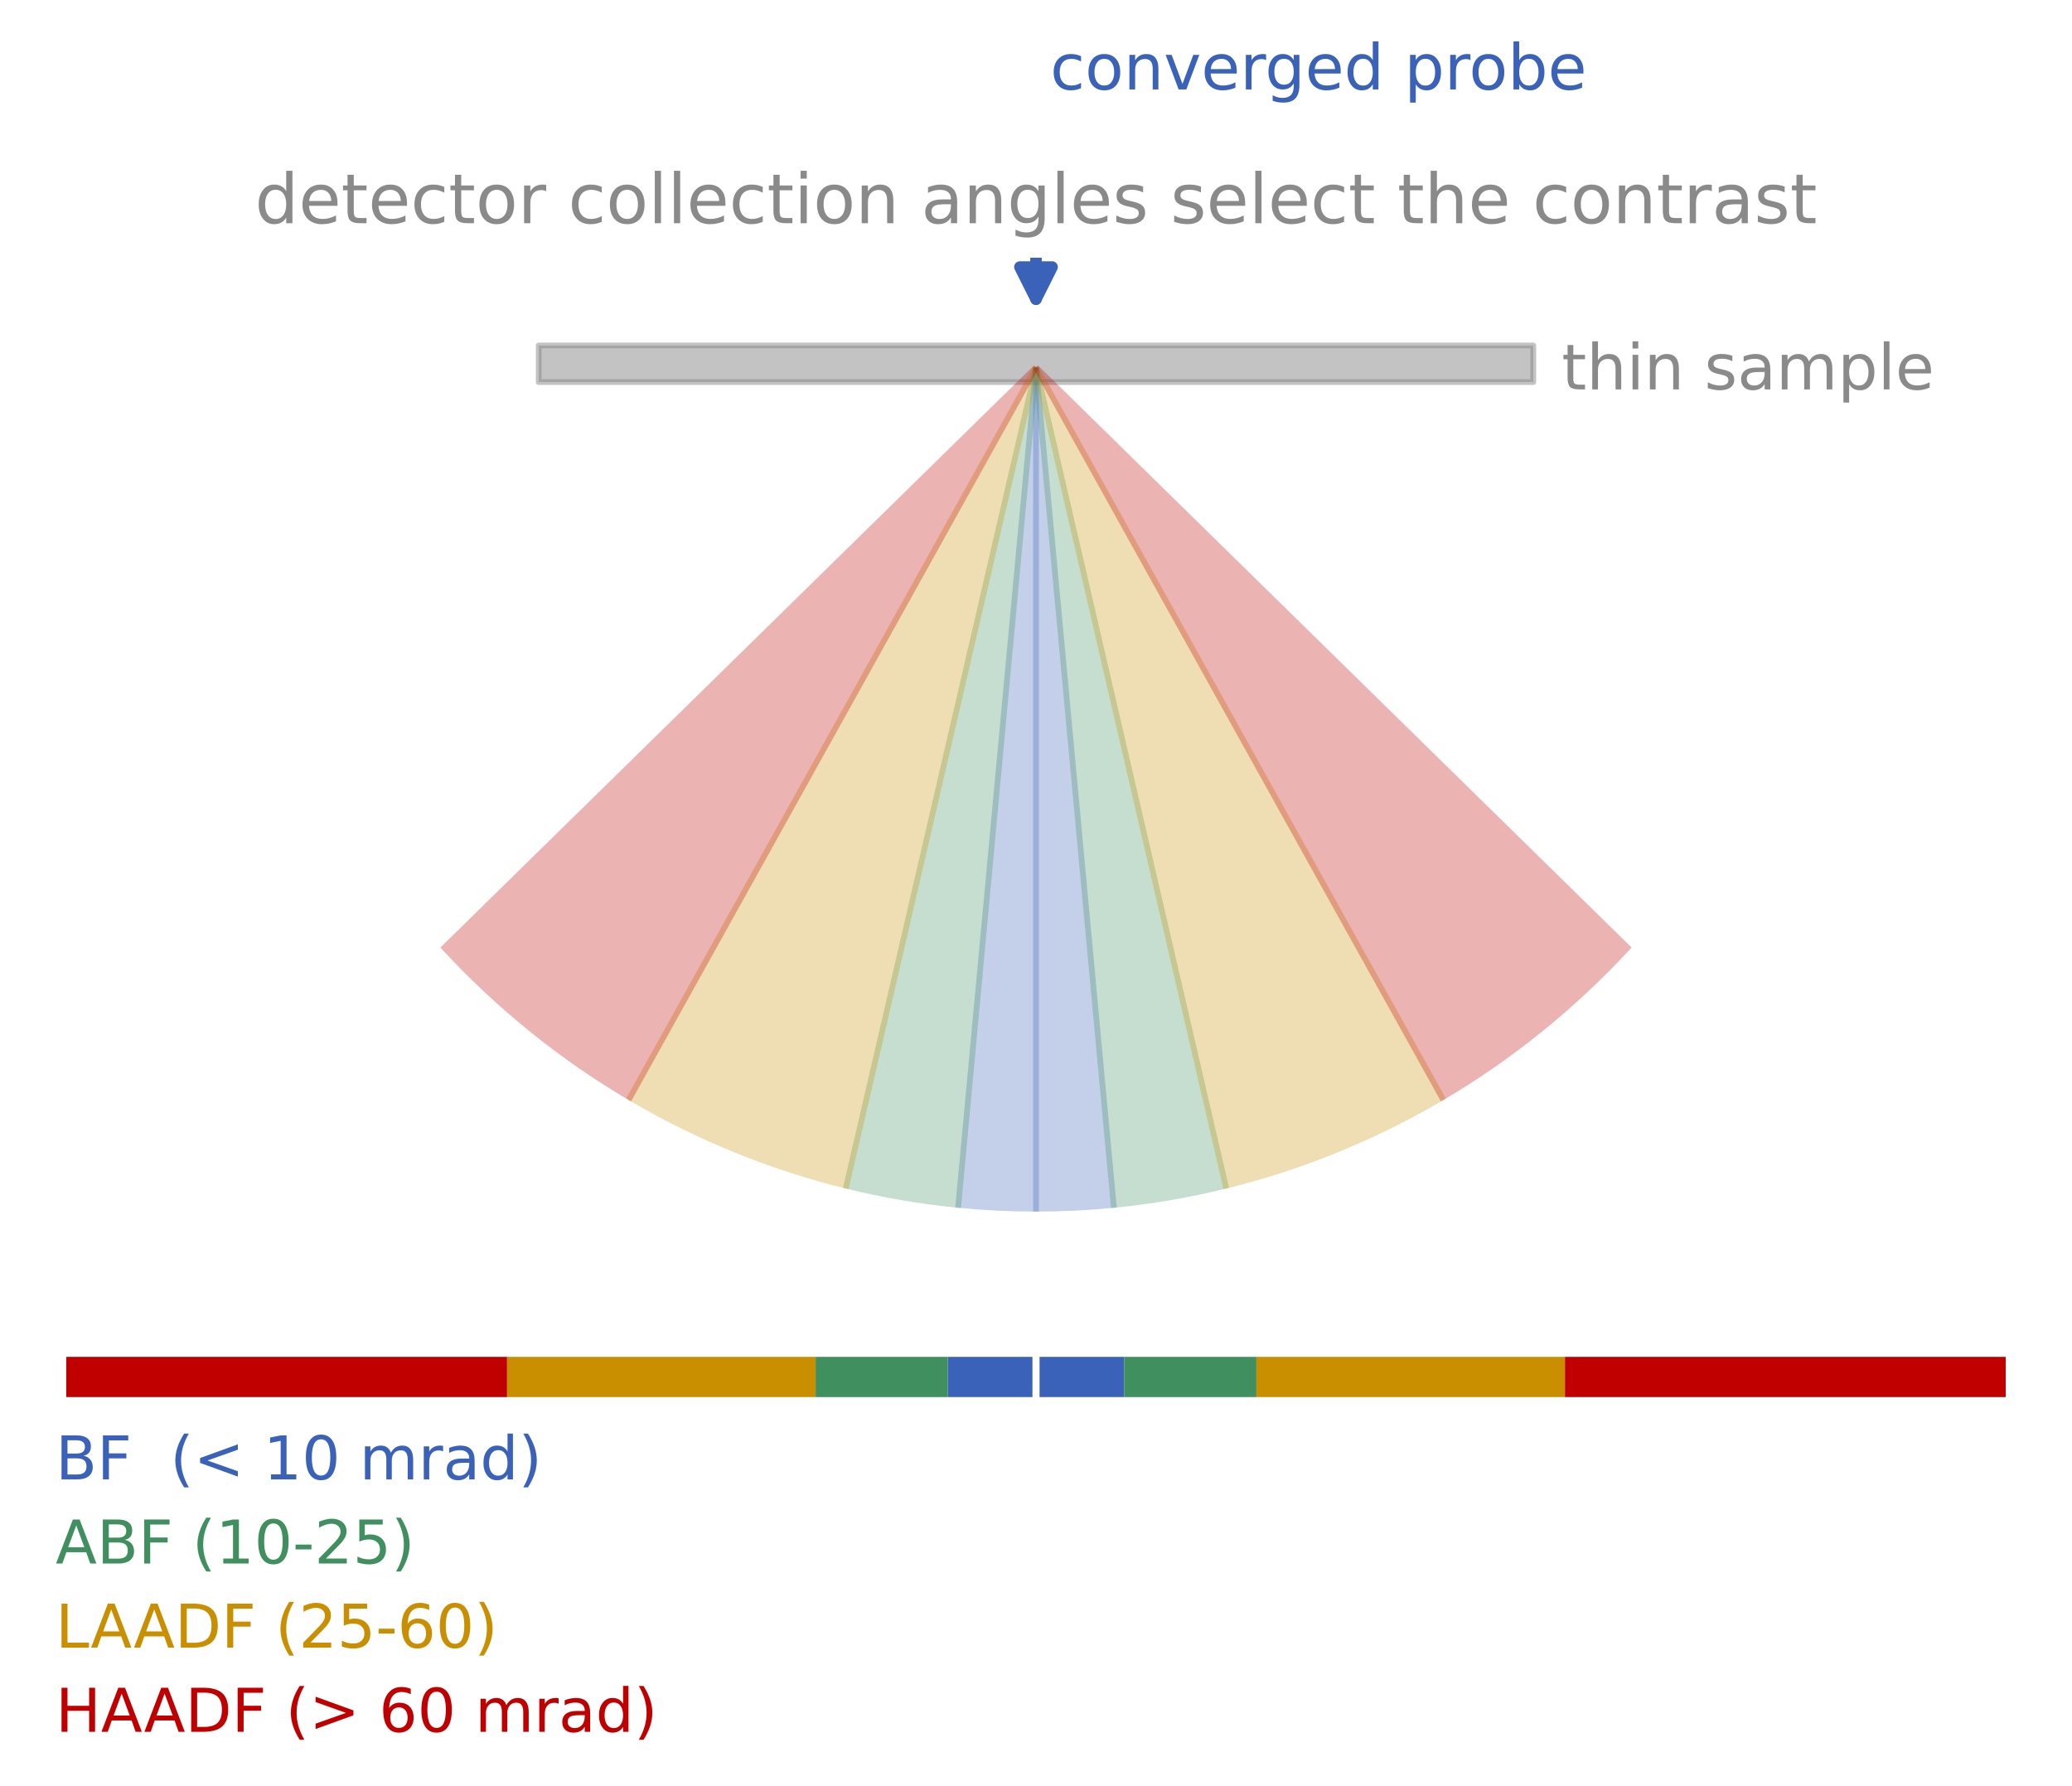
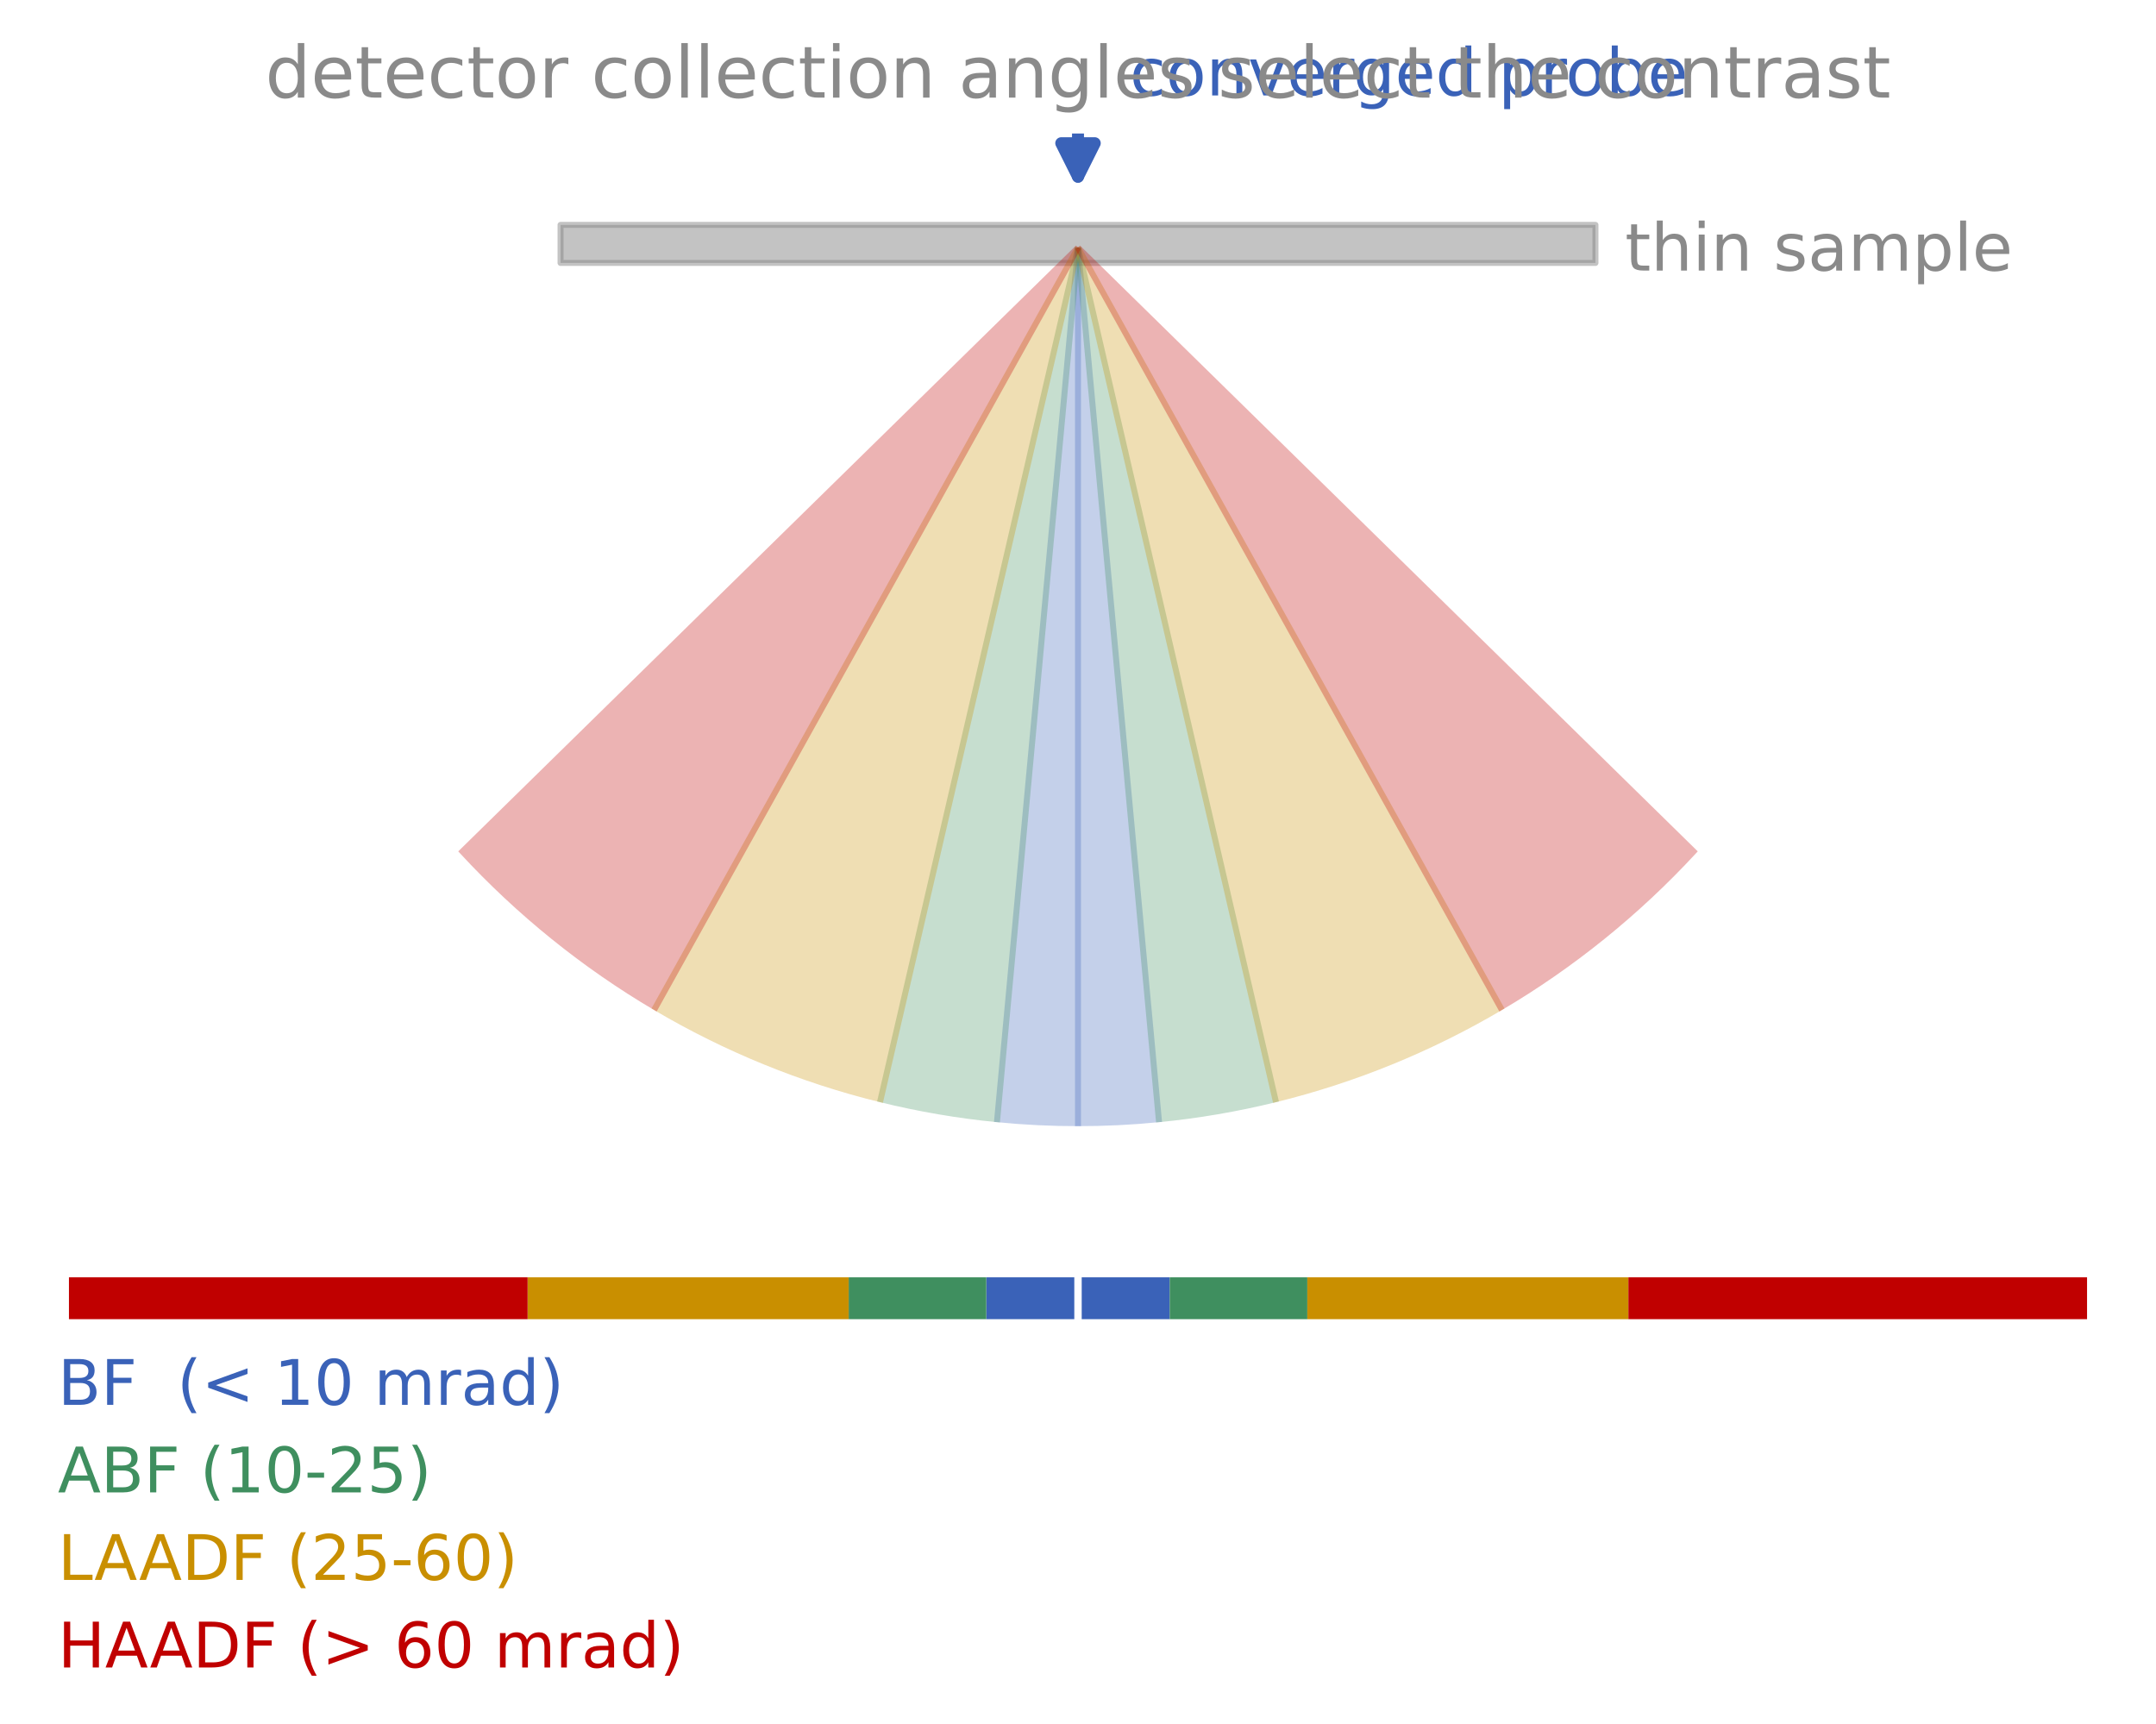
- <svg xmlns="http://www.w3.org/2000/svg" xmlns:xlink="http://www.w3.org/1999/xlink" width="360.36pt" height="310.584pt" viewBox="0 0 360.36 310.584" version="1.1">
+ <svg xmlns="http://www.w3.org/2000/svg" xmlns:xlink="http://www.w3.org/1999/xlink" width="360.36pt" height="288.08pt" viewBox="0 0 360.36 288.08" version="1.1">
  <defs>
    <style type="text/css">*{stroke-linejoin: round; stroke-linecap: butt}</style>
  </defs>
  <g id="figure_1">
    <g id="patch_1">
-       <path d="M 0 310.584  L 360.36 310.584  L 360.36 0  L 0 0  L 0 310.584  z " style="fill: none" />
+       <path d="M 0 288.08  L 360.36 288.08  L 360.36 -0  L 0 -0  L 0 288.08  z " style="fill: none" />
    </g>
    <g id="axes_1">
      <g id="FillBetweenPolyCollection_1">
        <defs>
-           <path id="md802631182" d="M 93.69 -250.494  L 93.69 -244.132  L 266.67 -244.132  L 266.67 -250.494  L 266.67 -250.494  L 93.69 -250.494  z " style="stroke: #888888; stroke-opacity: 0.5" />
+           <path id="md87a0984fa" d="M 93.69 -250.494  L 93.69 -244.132  L 266.67 -244.132  L 266.67 -250.494  L 266.67 -250.494  L 93.69 -250.494  z " style="stroke: #888888; stroke-opacity: 0.5" />
        </defs>
-         <g clip-path="url(#pdc6b443789)">
-           <use xlink:href="#md802631182" x="0" y="310.584" style="fill: #888888; fill-opacity: 0.5; stroke: #888888; stroke-opacity: 0.5" />
+         <g clip-path="url(#p19884e300d)">
+           <use xlink:href="#md87a0984fa" x="0" y="288.08" style="fill: #888888; fill-opacity: 0.5; stroke: #888888; stroke-opacity: 0.5" />
        </g>
      </g>
      <g id="patch_2">
-         <path d="M 180.18 21.38  Q 180.18 37.828 180.18 52.04  " clip-path="url(#pdc6b443789)" style="fill: none; stroke: #3a62b8; stroke-width: 2; stroke-linecap: round" />
-         <path d="M 182.98 46.44  L 180.18 52.04  L 177.38 46.44  z " clip-path="url(#pdc6b443789)" style="fill: #3a62b8; stroke: #3a62b8; stroke-width: 2; stroke-linecap: round" />
+         <path d="M 180.18 -1.124  Q 180.18 15.324 180.18 29.535  " clip-path="url(#p19884e300d)" style="fill: none; stroke: #3a62b8; stroke-width: 2; stroke-linecap: round" />
+         <path d="M 182.98 23.935  L 180.18 29.535  L 177.38 23.935  z " clip-path="url(#p19884e300d)" style="fill: #3a62b8; stroke: #3a62b8; stroke-width: 2; stroke-linecap: round" />
      </g>
      <g id="patch_3">
-         <path d="M 166.678 209.565  C 168.922 209.786 171.17 209.952 173.421 210.062  C 175.673 210.172 177.926 210.228 180.18 210.228  L 180.18 63.908  z " clip-path="url(#pdc6b443789)" style="fill: #3a62b8; opacity: 0.3; stroke: #3a62b8; stroke-linejoin: miter" />
+         <path d="M 166.678 187.061  C 168.922 187.282 171.17 187.447 173.421 187.558  C 175.673 187.668 177.926 187.723 180.18 187.723  L 180.18 41.403  z " clip-path="url(#p19884e300d)" style="fill: #3a62b8; opacity: 0.3; stroke: #3a62b8; stroke-linejoin: miter" />
      </g>
      <g id="patch_4">
-         <path d="M 180.18 210.228  C 182.434 210.228 184.687 210.172 186.939 210.062  C 189.19 209.952 191.438 209.786 193.682 209.565  L 180.18 63.908  z " clip-path="url(#pdc6b443789)" style="fill: #3a62b8; opacity: 0.3; stroke: #3a62b8; stroke-linejoin: miter" />
+         <path d="M 180.18 187.723  C 182.434 187.723 184.687 187.668 186.939 187.558  C 189.19 187.447 191.438 187.282 193.682 187.061  L 180.18 41.403  z " clip-path="url(#p19884e300d)" style="fill: #3a62b8; opacity: 0.3; stroke: #3a62b8; stroke-linejoin: miter" />
      </g>
      <g id="patch_5">
-         <path d="M 147.198 206.231  C 150.402 207.019 153.632 207.691 156.882 208.247  C 160.131 208.803 163.399 209.243 166.678 209.565  L 180.18 63.908  z " clip-path="url(#pdc6b443789)" style="fill: #3f8f5f; opacity: 0.3; stroke: #3f8f5f; stroke-linejoin: miter" />
+         <path d="M 147.198 183.727  C 150.402 184.514 153.632 185.187 156.882 185.743  C 160.131 186.299 163.399 186.739 166.678 187.061  L 180.18 41.403  z " clip-path="url(#p19884e300d)" style="fill: #3f8f5f; opacity: 0.3; stroke: #3f8f5f; stroke-linejoin: miter" />
      </g>
      <g id="patch_6">
-         <path d="M 193.682 209.565  C 196.961 209.243 200.229 208.803 203.478 208.247  C 206.728 207.691 209.958 207.019 213.162 206.231  L 180.18 63.908  z " clip-path="url(#pdc6b443789)" style="fill: #3f8f5f; opacity: 0.3; stroke: #3f8f5f; stroke-linejoin: miter" />
+         <path d="M 193.682 187.061  C 196.961 186.739 200.229 186.299 203.478 185.743  C 206.728 185.187 209.958 184.514 213.162 183.727  L 180.18 41.403  z " clip-path="url(#p19884e300d)" style="fill: #3f8f5f; opacity: 0.3; stroke: #3f8f5f; stroke-linejoin: miter" />
      </g>
      <g id="patch_7">
-         <path d="M 109.563 190.878  C 115.44 194.344 121.55 197.373 127.847 199.942  C 134.143 202.51 140.61 204.612 147.198 206.231  L 180.18 63.908  z " clip-path="url(#pdc6b443789)" style="fill: #c98f00; opacity: 0.3; stroke: #c98f00; stroke-linejoin: miter" />
+         <path d="M 109.563 168.374  C 115.44 171.84 121.55 174.869 127.847 177.438  C 134.143 180.006 140.61 182.108 147.198 183.727  L 180.18 41.403  z " clip-path="url(#p19884e300d)" style="fill: #c98f00; opacity: 0.3; stroke: #c98f00; stroke-linejoin: miter" />
      </g>
      <g id="patch_8">
-         <path d="M 213.162 206.231  C 219.75 204.612 226.217 202.51 232.513 199.942  C 238.81 197.373 244.92 194.344 250.797 190.878  L 180.18 63.908  z " clip-path="url(#pdc6b443789)" style="fill: #c98f00; opacity: 0.3; stroke: #c98f00; stroke-linejoin: miter" />
+         <path d="M 213.162 183.727  C 219.75 182.108 226.217 180.006 232.513 177.438  C 238.81 174.869 244.92 171.84 250.797 168.374  L 180.18 41.403  z " clip-path="url(#p19884e300d)" style="fill: #c98f00; opacity: 0.3; stroke: #c98f00; stroke-linejoin: miter" />
      </g>
      <g id="patch_9">
-         <path d="M 77.287 164.818  C 82.02 169.935 87.106 174.693 92.507 179.053  C 97.907 183.414 103.607 187.366 109.563 190.878  L 180.18 63.908  z " clip-path="url(#pdc6b443789)" style="fill: #c00000; opacity: 0.3; stroke: #c00000; stroke-linejoin: miter" />
+         <path d="M 77.287 142.314  C 82.02 147.431 87.106 152.189 92.507 156.549  C 97.907 160.91 103.607 164.861 109.563 168.374  L 180.18 41.403  z " clip-path="url(#p19884e300d)" style="fill: #c00000; opacity: 0.3; stroke: #c00000; stroke-linejoin: miter" />
      </g>
      <g id="patch_10">
-         <path d="M 250.797 190.878  C 256.753 187.366 262.453 183.414 267.853 179.053  C 273.254 174.693 278.34 169.935 283.073 164.818  L 180.18 63.908  z " clip-path="url(#pdc6b443789)" style="fill: #c00000; opacity: 0.3; stroke: #c00000; stroke-linejoin: miter" />
+         <path d="M 250.797 168.374  C 256.753 164.861 262.453 160.91 267.853 156.549  C 273.254 152.189 278.34 147.431 283.073 142.314  L 180.18 41.403  z " clip-path="url(#p19884e300d)" style="fill: #c00000; opacity: 0.3; stroke: #c00000; stroke-linejoin: miter" />
      </g>
      <g id="line2d_1">
-         <path d="M 179.562 239.492  L 164.848 239.492  " clip-path="url(#pdc6b443789)" style="fill: none; stroke: #3a62b8; stroke-width: 7" />
+         <path d="M 179.562 216.987  L 164.848 216.987  " clip-path="url(#p19884e300d)" style="fill: none; stroke: #3a62b8; stroke-width: 7" />
      </g>
      <g id="line2d_2">
-         <path d="M 180.798 239.492  L 195.512 239.492  " clip-path="url(#pdc6b443789)" style="fill: none; stroke: #3a62b8; stroke-width: 7" />
+         <path d="M 180.798 216.987  L 195.512 216.987  " clip-path="url(#p19884e300d)" style="fill: none; stroke: #3a62b8; stroke-width: 7" />
      </g>
      <g id="line2d_3">
-         <path d="M 164.848 239.492  L 141.849 239.492  " clip-path="url(#pdc6b443789)" style="fill: none; stroke: #3f8f5f; stroke-width: 7" />
+         <path d="M 164.848 216.987  L 141.849 216.987  " clip-path="url(#p19884e300d)" style="fill: none; stroke: #3f8f5f; stroke-width: 7" />
      </g>
      <g id="line2d_4">
-         <path d="M 195.512 239.492  L 218.511 239.492  " clip-path="url(#pdc6b443789)" style="fill: none; stroke: #3f8f5f; stroke-width: 7" />
+         <path d="M 195.512 216.987  L 218.511 216.987  " clip-path="url(#p19884e300d)" style="fill: none; stroke: #3f8f5f; stroke-width: 7" />
      </g>
      <g id="line2d_5">
-         <path d="M 141.849 239.492  L 88.186 239.492  " clip-path="url(#pdc6b443789)" style="fill: none; stroke: #c98f00; stroke-width: 7" />
+         <path d="M 141.849 216.987  L 88.186 216.987  " clip-path="url(#p19884e300d)" style="fill: none; stroke: #c98f00; stroke-width: 7" />
      </g>
      <g id="line2d_6">
-         <path d="M 218.511 239.492  L 272.174 239.492  " clip-path="url(#pdc6b443789)" style="fill: none; stroke: #c98f00; stroke-width: 7" />
+         <path d="M 218.511 216.987  L 272.174 216.987  " clip-path="url(#p19884e300d)" style="fill: none; stroke: #c98f00; stroke-width: 7" />
      </g>
      <g id="line2d_7">
-         <path d="M 88.186 239.492  L 11.524 239.492  " clip-path="url(#pdc6b443789)" style="fill: none; stroke: #c00000; stroke-width: 7" />
+         <path d="M 88.186 216.987  L 11.524 216.987  " clip-path="url(#p19884e300d)" style="fill: none; stroke: #c00000; stroke-width: 7" />
      </g>
      <g id="line2d_8">
-         <path d="M 272.174 239.492  L 348.836 239.492  " clip-path="url(#pdc6b443789)" style="fill: none; stroke: #c00000; stroke-width: 7" />
+         <path d="M 272.174 216.987  L 348.836 216.987  " clip-path="url(#p19884e300d)" style="fill: none; stroke: #c00000; stroke-width: 7" />
      </g>
      <g id="text_1">
-         <g style="fill: #8a8a8a" transform="translate(271.6123 67.72455) scale(0.11 -0.11)">
+         <g style="fill: #8a8a8a" transform="translate(271.6123 45.22039) scale(0.11 -0.11)">
          <defs>
            <path id="DejaVuSans-74" d="M 1172 4494  L 1172 3500  L 2356 3500  L 2356 3053  L 1172 3053  L 1172 1153  Q 1172 725 1289 603  Q 1406 481 1766 481  L 2356 481  L 2356 0  L 1766 0  Q 1100 0 847 248  Q 594 497 594 1153  L 594 3053  L 172 3053  L 172 3500  L 594 3500  L 594 4494  L 1172 4494  z " transform="scale(0.015625)" />
            <path id="DejaVuSans-68" d="M 3513 2113  L 3513 0  L 2938 0  L 2938 2094  Q 2938 2591 2744 2837  Q 2550 3084 2163 3084  Q 1697 3084 1428 2787  Q 1159 2491 1159 1978  L 1159 0  L 581 0  L 581 4863  L 1159 4863  L 1159 2956  Q 1366 3272 1645 3428  Q 1925 3584 2291 3584  Q 2894 3584 3203 3211  Q 3513 2838 3513 2113  z " transform="scale(0.015625)" />
            <path id="DejaVuSans-69" d="M 603 3500  L 1178 3500  L 1178 0  L 603 0  L 603 3500  z M 603 4863  L 1178 4863  L 1178 4134  L 603 4134  L 603 4863  z " transform="scale(0.015625)" />
            <path id="DejaVuSans-6e" d="M 3513 2113  L 3513 0  L 2938 0  L 2938 2094  Q 2938 2591 2744 2837  Q 2550 3084 2163 3084  Q 1697 3084 1428 2787  Q 1159 2491 1159 1978  L 1159 0  L 581 0  L 581 3500  L 1159 3500  L 1159 2956  Q 1366 3272 1645 3428  Q 1925 3584 2291 3584  Q 2894 3584 3203 3211  Q 3513 2838 3513 2113  z " transform="scale(0.015625)" />
            <path id="DejaVuSans-20" transform="scale(0.015625)" />
            <path id="DejaVuSans-73" d="M 2834 3397  L 2834 2853  Q 2591 2978 2328 3040  Q 2066 3103 1784 3103  Q 1356 3103 1142 2972  Q 928 2841 928 2578  Q 928 2378 1081 2264  Q 1234 2150 1697 2047  L 1894 2003  Q 2506 1872 2764 1633  Q 3022 1394 3022 966  Q 3022 478 2636 193  Q 2250 -91 1575 -91  Q 1294 -91 989 -36  Q 684 19 347 128  L 347 722  Q 666 556 975 473  Q 1284 391 1588 391  Q 1994 391 2212 530  Q 2431 669 2431 922  Q 2431 1156 2273 1281  Q 2116 1406 1581 1522  L 1381 1569  Q 847 1681 609 1914  Q 372 2147 372 2553  Q 372 3047 722 3315  Q 1072 3584 1716 3584  Q 2034 3584 2315 3537  Q 2597 3491 2834 3397  z " transform="scale(0.015625)" />
            <path id="DejaVuSans-61" d="M 2194 1759  Q 1497 1759 1228 1600  Q 959 1441 959 1056  Q 959 750 1161 570  Q 1363 391 1709 391  Q 2188 391 2477 730  Q 2766 1069 2766 1631  L 2766 1759  L 2194 1759  z M 3341 1997  L 3341 0  L 2766 0  L 2766 531  Q 2569 213 2275 61  Q 1981 -91 1556 -91  Q 1019 -91 701 211  Q 384 513 384 1019  Q 384 1609 779 1909  Q 1175 2209 1959 2209  L 2766 2209  L 2766 2266  Q 2766 2663 2505 2880  Q 2244 3097 1772 3097  Q 1472 3097 1187 3025  Q 903 2953 641 2809  L 641 3341  Q 956 3463 1253 3523  Q 1550 3584 1831 3584  Q 2591 3584 2966 3190  Q 3341 2797 3341 1997  z " transform="scale(0.015625)" />
            <path id="DejaVuSans-6d" d="M 3328 2828  Q 3544 3216 3844 3400  Q 4144 3584 4550 3584  Q 5097 3584 5394 3201  Q 5691 2819 5691 2113  L 5691 0  L 5113 0  L 5113 2094  Q 5113 2597 4934 2840  Q 4756 3084 4391 3084  Q 3944 3084 3684 2787  Q 3425 2491 3425 1978  L 3425 0  L 2847 0  L 2847 2094  Q 2847 2600 2669 2842  Q 2491 3084 2119 3084  Q 1678 3084 1418 2786  Q 1159 2488 1159 1978  L 1159 0  L 581 0  L 581 3500  L 1159 3500  L 1159 2956  Q 1356 3278 1631 3431  Q 1906 3584 2284 3584  Q 2666 3584 2933 3390  Q 3200 3197 3328 2828  z " transform="scale(0.015625)" />
            <path id="DejaVuSans-70" d="M 1159 525  L 1159 -1331  L 581 -1331  L 581 3500  L 1159 3500  L 1159 2969  Q 1341 3281 1617 3432  Q 1894 3584 2278 3584  Q 2916 3584 3314 3078  Q 3713 2572 3713 1747  Q 3713 922 3314 415  Q 2916 -91 2278 -91  Q 1894 -91 1617 61  Q 1341 213 1159 525  z M 3116 1747  Q 3116 2381 2855 2742  Q 2594 3103 2138 3103  Q 1681 3103 1420 2742  Q 1159 2381 1159 1747  Q 1159 1113 1420 752  Q 1681 391 2138 391  Q 2594 391 2855 752  Q 3116 1113 3116 1747  z " transform="scale(0.015625)" />
            <path id="DejaVuSans-6c" d="M 603 4863  L 1178 4863  L 1178 0  L 603 0  L 603 4863  z " transform="scale(0.015625)" />
            <path id="DejaVuSans-65" d="M 3597 1894  L 3597 1613  L 953 1613  Q 991 1019 1311 708  Q 1631 397 2203 397  Q 2534 397 2845 478  Q 3156 559 3463 722  L 3463 178  Q 3153 47 2828 -22  Q 2503 -91 2169 -91  Q 1331 -91 842 396  Q 353 884 353 1716  Q 353 2575 817 3079  Q 1281 3584 2069 3584  Q 2775 3584 3186 3129  Q 3597 2675 3597 1894  z M 3022 2063  Q 3016 2534 2758 2815  Q 2500 3097 2075 3097  Q 1594 3097 1305 2825  Q 1016 2553 972 2059  L 3022 2063  z " transform="scale(0.015625)" />
          </defs>
          <use xlink:href="#DejaVuSans-74" />
          <use xlink:href="#DejaVuSans-68" transform="translate(39.20898 0)" />
          <use xlink:href="#DejaVuSans-69" transform="translate(102.5879 0)" />
          <use xlink:href="#DejaVuSans-6e" transform="translate(130.3711 0)" />
          <use xlink:href="#DejaVuSans-20" transform="translate(193.75 0)" />
          <use xlink:href="#DejaVuSans-73" transform="translate(225.5371 0)" />
          <use xlink:href="#DejaVuSans-61" transform="translate(277.6367 0)" />
          <use xlink:href="#DejaVuSans-6d" transform="translate(338.916 0)" />
          <use xlink:href="#DejaVuSans-70" transform="translate(436.3281 0)" />
          <use xlink:href="#DejaVuSans-6c" transform="translate(499.8047 0)" />
          <use xlink:href="#DejaVuSans-65" transform="translate(527.5879 0)" />
        </g>
      </g>
      <g id="text_2">
-         <g style="fill: #3a62b8" transform="translate(9.671143 257.3044) scale(0.105 -0.105)">
+         <g style="fill: #3a62b8" transform="translate(9.671143 234.8002) scale(0.105 -0.105)">
          <defs>
            <path id="DejaVuSans-42" d="M 1259 2228  L 1259 519  L 2272 519  Q 2781 519 3026 730  Q 3272 941 3272 1375  Q 3272 1813 3026 2020  Q 2781 2228 2272 2228  L 1259 2228  z M 1259 4147  L 1259 2741  L 2194 2741  Q 2656 2741 2882 2914  Q 3109 3088 3109 3444  Q 3109 3797 2882 3972  Q 2656 4147 2194 4147  L 1259 4147  z M 628 4666  L 2241 4666  Q 2963 4666 3353 4366  Q 3744 4066 3744 3513  Q 3744 3084 3544 2831  Q 3344 2578 2956 2516  Q 3422 2416 3680 2098  Q 3938 1781 3938 1306  Q 3938 681 3513 340  Q 3088 0 2303 0  L 628 0  L 628 4666  z " transform="scale(0.015625)" />
            <path id="DejaVuSans-46" d="M 628 4666  L 3309 4666  L 3309 4134  L 1259 4134  L 1259 2759  L 3109 2759  L 3109 2228  L 1259 2228  L 1259 0  L 628 0  L 628 4666  z " transform="scale(0.015625)" />
            <path id="DejaVuSans-28" d="M 1984 4856  Q 1566 4138 1362 3434  Q 1159 2731 1159 2009  Q 1159 1288 1364 580  Q 1569 -128 1984 -844  L 1484 -844  Q 1016 -109 783 600  Q 550 1309 550 2009  Q 550 2706 781 3412  Q 1013 4119 1484 4856  L 1984 4856  z " transform="scale(0.015625)" />
            <path id="DejaVuSans-3c" d="M 4684 3150  L 1459 2003  L 4684 863  L 4684 294  L 678 1747  L 678 2266  L 4684 3719  L 4684 3150  z " transform="scale(0.015625)" />
            <path id="DejaVuSans-31" d="M 794 531  L 1825 531  L 1825 4091  L 703 3866  L 703 4441  L 1819 4666  L 2450 4666  L 2450 531  L 3481 531  L 3481 0  L 794 0  L 794 531  z " transform="scale(0.015625)" />
            <path id="DejaVuSans-30" d="M 2034 4250  Q 1547 4250 1301 3770  Q 1056 3291 1056 2328  Q 1056 1369 1301 889  Q 1547 409 2034 409  Q 2525 409 2770 889  Q 3016 1369 3016 2328  Q 3016 3291 2770 3770  Q 2525 4250 2034 4250  z M 2034 4750  Q 2819 4750 3233 4129  Q 3647 3509 3647 2328  Q 3647 1150 3233 529  Q 2819 -91 2034 -91  Q 1250 -91 836 529  Q 422 1150 422 2328  Q 422 3509 836 4129  Q 1250 4750 2034 4750  z " transform="scale(0.015625)" />
            <path id="DejaVuSans-72" d="M 2631 2963  Q 2534 3019 2420 3045  Q 2306 3072 2169 3072  Q 1681 3072 1420 2755  Q 1159 2438 1159 1844  L 1159 0  L 581 0  L 581 3500  L 1159 3500  L 1159 2956  Q 1341 3275 1631 3429  Q 1922 3584 2338 3584  Q 2397 3584 2469 3576  Q 2541 3569 2628 3553  L 2631 2963  z " transform="scale(0.015625)" />
            <path id="DejaVuSans-64" d="M 2906 2969  L 2906 4863  L 3481 4863  L 3481 0  L 2906 0  L 2906 525  Q 2725 213 2448 61  Q 2172 -91 1784 -91  Q 1150 -91 751 415  Q 353 922 353 1747  Q 353 2572 751 3078  Q 1150 3584 1784 3584  Q 2172 3584 2448 3432  Q 2725 3281 2906 2969  z M 947 1747  Q 947 1113 1208 752  Q 1469 391 1925 391  Q 2381 391 2643 752  Q 2906 1113 2906 1747  Q 2906 2381 2643 2742  Q 2381 3103 1925 3103  Q 1469 3103 1208 2742  Q 947 2381 947 1747  z " transform="scale(0.015625)" />
            <path id="DejaVuSans-29" d="M 513 4856  L 1013 4856  Q 1481 4119 1714 3412  Q 1947 2706 1947 2009  Q 1947 1309 1714 600  Q 1481 -109 1013 -844  L 513 -844  Q 928 -128 1133 580  Q 1338 1288 1338 2009  Q 1338 2731 1133 3434  Q 928 4138 513 4856  z " transform="scale(0.015625)" />
          </defs>
          <use xlink:href="#DejaVuSans-42" />
          <use xlink:href="#DejaVuSans-46" transform="translate(68.60352 0)" />
          <use xlink:href="#DejaVuSans-20" transform="translate(126.123 0)" />
          <use xlink:href="#DejaVuSans-20" transform="translate(157.9102 0)" />
          <use xlink:href="#DejaVuSans-28" transform="translate(189.6973 0)" />
          <use xlink:href="#DejaVuSans-3c" transform="translate(228.7109 0)" />
          <use xlink:href="#DejaVuSans-20" transform="translate(312.5 0)" />
          <use xlink:href="#DejaVuSans-31" transform="translate(344.2871 0)" />
          <use xlink:href="#DejaVuSans-30" transform="translate(407.9102 0)" />
          <use xlink:href="#DejaVuSans-20" transform="translate(471.5332 0)" />
          <use xlink:href="#DejaVuSans-6d" transform="translate(503.3203 0)" />
          <use xlink:href="#DejaVuSans-72" transform="translate(600.7324 0)" />
          <use xlink:href="#DejaVuSans-61" transform="translate(641.8457 0)" />
          <use xlink:href="#DejaVuSans-64" transform="translate(703.125 0)" />
          <use xlink:href="#DejaVuSans-29" transform="translate(766.6016 0)" />
        </g>
      </g>
      <g id="text_3">
-         <g style="fill: #3f8f5f" transform="translate(9.671143 271.9364) scale(0.105 -0.105)">
+         <g style="fill: #3f8f5f" transform="translate(9.671143 249.4322) scale(0.105 -0.105)">
          <defs>
            <path id="DejaVuSans-41" d="M 2188 4044  L 1331 1722  L 3047 1722  L 2188 4044  z M 1831 4666  L 2547 4666  L 4325 0  L 3669 0  L 3244 1197  L 1141 1197  L 716 0  L 50 0  L 1831 4666  z " transform="scale(0.015625)" />
            <path id="DejaVuSans-2d" d="M 313 2009  L 1997 2009  L 1997 1497  L 313 1497  L 313 2009  z " transform="scale(0.015625)" />
            <path id="DejaVuSans-32" d="M 1228 531  L 3431 531  L 3431 0  L 469 0  L 469 531  Q 828 903 1448 1529  Q 2069 2156 2228 2338  Q 2531 2678 2651 2914  Q 2772 3150 2772 3378  Q 2772 3750 2511 3984  Q 2250 4219 1831 4219  Q 1534 4219 1204 4116  Q 875 4013 500 3803  L 500 4441  Q 881 4594 1212 4672  Q 1544 4750 1819 4750  Q 2544 4750 2975 4387  Q 3406 4025 3406 3419  Q 3406 3131 3298 2873  Q 3191 2616 2906 2266  Q 2828 2175 2409 1742  Q 1991 1309 1228 531  z " transform="scale(0.015625)" />
            <path id="DejaVuSans-35" d="M 691 4666  L 3169 4666  L 3169 4134  L 1269 4134  L 1269 2991  Q 1406 3038 1543 3061  Q 1681 3084 1819 3084  Q 2600 3084 3056 2656  Q 3513 2228 3513 1497  Q 3513 744 3044 326  Q 2575 -91 1722 -91  Q 1428 -91 1123 -41  Q 819 9 494 109  L 494 744  Q 775 591 1075 516  Q 1375 441 1709 441  Q 2250 441 2565 725  Q 2881 1009 2881 1497  Q 2881 1984 2565 2268  Q 2250 2553 1709 2553  Q 1456 2553 1204 2497  Q 953 2441 691 2322  L 691 4666  z " transform="scale(0.015625)" />
          </defs>
          <use xlink:href="#DejaVuSans-41" />
          <use xlink:href="#DejaVuSans-42" transform="translate(68.4082 0)" />
          <use xlink:href="#DejaVuSans-46" transform="translate(137.0117 0)" />
          <use xlink:href="#DejaVuSans-20" transform="translate(194.5312 0)" />
          <use xlink:href="#DejaVuSans-28" transform="translate(226.3184 0)" />
          <use xlink:href="#DejaVuSans-31" transform="translate(265.332 0)" />
          <use xlink:href="#DejaVuSans-30" transform="translate(328.9551 0)" />
          <use xlink:href="#DejaVuSans-2d" transform="translate(392.5781 0)" />
          <use xlink:href="#DejaVuSans-32" transform="translate(428.6621 0)" />
          <use xlink:href="#DejaVuSans-35" transform="translate(492.2852 0)" />
          <use xlink:href="#DejaVuSans-29" transform="translate(555.9082 0)" />
        </g>
      </g>
      <g id="text_4">
-         <g style="fill: #c98f00" transform="translate(9.671143 286.5684) scale(0.105 -0.105)">
+         <g style="fill: #c98f00" transform="translate(9.671143 264.0642) scale(0.105 -0.105)">
          <defs>
            <path id="DejaVuSans-4c" d="M 628 4666  L 1259 4666  L 1259 531  L 3531 531  L 3531 0  L 628 0  L 628 4666  z " transform="scale(0.015625)" />
            <path id="DejaVuSans-44" d="M 1259 4147  L 1259 519  L 2022 519  Q 2988 519 3436 956  Q 3884 1394 3884 2338  Q 3884 3275 3436 3711  Q 2988 4147 2022 4147  L 1259 4147  z M 628 4666  L 1925 4666  Q 3281 4666 3915 4102  Q 4550 3538 4550 2338  Q 4550 1131 3912 565  Q 3275 0 1925 0  L 628 0  L 628 4666  z " transform="scale(0.015625)" />
            <path id="DejaVuSans-36" d="M 2113 2584  Q 1688 2584 1439 2293  Q 1191 2003 1191 1497  Q 1191 994 1439 701  Q 1688 409 2113 409  Q 2538 409 2786 701  Q 3034 994 3034 1497  Q 3034 2003 2786 2293  Q 2538 2584 2113 2584  z M 3366 4563  L 3366 3988  Q 3128 4100 2886 4159  Q 2644 4219 2406 4219  Q 1781 4219 1451 3797  Q 1122 3375 1075 2522  Q 1259 2794 1537 2939  Q 1816 3084 2150 3084  Q 2853 3084 3261 2657  Q 3669 2231 3669 1497  Q 3669 778 3244 343  Q 2819 -91 2113 -91  Q 1303 -91 875 529  Q 447 1150 447 2328  Q 447 3434 972 4092  Q 1497 4750 2381 4750  Q 2619 4750 2861 4703  Q 3103 4656 3366 4563  z " transform="scale(0.015625)" />
          </defs>
          <use xlink:href="#DejaVuSans-4c" />
          <use xlink:href="#DejaVuSans-41" transform="translate(57.96289 0)" />
          <use xlink:href="#DejaVuSans-41" transform="translate(129.1211 0)" />
          <use xlink:href="#DejaVuSans-44" transform="translate(197.5293 0)" />
          <use xlink:href="#DejaVuSans-46" transform="translate(274.5312 0)" />
          <use xlink:href="#DejaVuSans-20" transform="translate(332.0508 0)" />
          <use xlink:href="#DejaVuSans-28" transform="translate(363.8379 0)" />
          <use xlink:href="#DejaVuSans-32" transform="translate(402.8516 0)" />
          <use xlink:href="#DejaVuSans-35" transform="translate(466.4746 0)" />
          <use xlink:href="#DejaVuSans-2d" transform="translate(530.0977 0)" />
          <use xlink:href="#DejaVuSans-36" transform="translate(566.1816 0)" />
          <use xlink:href="#DejaVuSans-30" transform="translate(629.8047 0)" />
          <use xlink:href="#DejaVuSans-29" transform="translate(693.4277 0)" />
        </g>
      </g>
      <g id="text_5">
-         <g style="fill: #c00000" transform="translate(9.671143 301.2004) scale(0.105 -0.105)">
+         <g style="fill: #c00000" transform="translate(9.671143 278.6962) scale(0.105 -0.105)">
          <defs>
            <path id="DejaVuSans-48" d="M 628 4666  L 1259 4666  L 1259 2753  L 3553 2753  L 3553 4666  L 4184 4666  L 4184 0  L 3553 0  L 3553 2222  L 1259 2222  L 1259 0  L 628 0  L 628 4666  z " transform="scale(0.015625)" />
            <path id="DejaVuSans-3e" d="M 678 3150  L 678 3719  L 4684 2266  L 4684 1747  L 678 294  L 678 863  L 3897 2003  L 678 3150  z " transform="scale(0.015625)" />
          </defs>
          <use xlink:href="#DejaVuSans-48" />
          <use xlink:href="#DejaVuSans-41" transform="translate(75.19531 0)" />
          <use xlink:href="#DejaVuSans-41" transform="translate(146.3535 0)" />
          <use xlink:href="#DejaVuSans-44" transform="translate(214.7617 0)" />
          <use xlink:href="#DejaVuSans-46" transform="translate(291.7637 0)" />
          <use xlink:href="#DejaVuSans-20" transform="translate(349.2832 0)" />
          <use xlink:href="#DejaVuSans-28" transform="translate(381.0703 0)" />
          <use xlink:href="#DejaVuSans-3e" transform="translate(420.084 0)" />
          <use xlink:href="#DejaVuSans-20" transform="translate(503.873 0)" />
          <use xlink:href="#DejaVuSans-36" transform="translate(535.6602 0)" />
          <use xlink:href="#DejaVuSans-30" transform="translate(599.2832 0)" />
          <use xlink:href="#DejaVuSans-20" transform="translate(662.9062 0)" />
          <use xlink:href="#DejaVuSans-6d" transform="translate(694.6934 0)" />
          <use xlink:href="#DejaVuSans-72" transform="translate(792.1055 0)" />
          <use xlink:href="#DejaVuSans-61" transform="translate(833.2188 0)" />
          <use xlink:href="#DejaVuSans-64" transform="translate(894.498 0)" />
          <use xlink:href="#DejaVuSans-29" transform="translate(957.9746 0)" />
        </g>
      </g>
      <g id="text_6">
-         <g style="fill: #3a62b8" transform="translate(182.6511 15.55828) scale(0.11 -0.11)">
+         <g style="fill: #3a62b8" transform="translate(188.829 15.95638) scale(0.11 -0.11)">
          <defs>
            <path id="DejaVuSans-63" d="M 3122 3366  L 3122 2828  Q 2878 2963 2633 3030  Q 2388 3097 2138 3097  Q 1578 3097 1268 2742  Q 959 2388 959 1747  Q 959 1106 1268 751  Q 1578 397 2138 397  Q 2388 397 2633 464  Q 2878 531 3122 666  L 3122 134  Q 2881 22 2623 -34  Q 2366 -91 2075 -91  Q 1284 -91 818 406  Q 353 903 353 1747  Q 353 2603 823 3093  Q 1294 3584 2113 3584  Q 2378 3584 2631 3529  Q 2884 3475 3122 3366  z " transform="scale(0.015625)" />
            <path id="DejaVuSans-6f" d="M 1959 3097  Q 1497 3097 1228 2736  Q 959 2375 959 1747  Q 959 1119 1226 758  Q 1494 397 1959 397  Q 2419 397 2687 759  Q 2956 1122 2956 1747  Q 2956 2369 2687 2733  Q 2419 3097 1959 3097  z M 1959 3584  Q 2709 3584 3137 3096  Q 3566 2609 3566 1747  Q 3566 888 3137 398  Q 2709 -91 1959 -91  Q 1206 -91 779 398  Q 353 888 353 1747  Q 353 2609 779 3096  Q 1206 3584 1959 3584  z " transform="scale(0.015625)" />
            <path id="DejaVuSans-76" d="M 191 3500  L 800 3500  L 1894 563  L 2988 3500  L 3597 3500  L 2284 0  L 1503 0  L 191 3500  z " transform="scale(0.015625)" />
            <path id="DejaVuSans-67" d="M 2906 1791  Q 2906 2416 2648 2759  Q 2391 3103 1925 3103  Q 1463 3103 1205 2759  Q 947 2416 947 1791  Q 947 1169 1205 825  Q 1463 481 1925 481  Q 2391 481 2648 825  Q 2906 1169 2906 1791  z M 3481 434  Q 3481 -459 3084 -895  Q 2688 -1331 1869 -1331  Q 1566 -1331 1297 -1286  Q 1028 -1241 775 -1147  L 775 -588  Q 1028 -725 1275 -790  Q 1522 -856 1778 -856  Q 2344 -856 2625 -561  Q 2906 -266 2906 331  L 2906 616  Q 2728 306 2450 153  Q 2172 0 1784 0  Q 1141 0 747 490  Q 353 981 353 1791  Q 353 2603 747 3093  Q 1141 3584 1784 3584  Q 2172 3584 2450 3431  Q 2728 3278 2906 2969  L 2906 3500  L 3481 3500  L 3481 434  z " transform="scale(0.015625)" />
            <path id="DejaVuSans-62" d="M 3116 1747  Q 3116 2381 2855 2742  Q 2594 3103 2138 3103  Q 1681 3103 1420 2742  Q 1159 2381 1159 1747  Q 1159 1113 1420 752  Q 1681 391 2138 391  Q 2594 391 2855 752  Q 3116 1113 3116 1747  z M 1159 2969  Q 1341 3281 1617 3432  Q 1894 3584 2278 3584  Q 2916 3584 3314 3078  Q 3713 2572 3713 1747  Q 3713 922 3314 415  Q 2916 -91 2278 -91  Q 1894 -91 1617 61  Q 1341 213 1159 525  L 1159 0  L 581 0  L 581 4863  L 1159 4863  L 1159 2969  z " transform="scale(0.015625)" />
          </defs>
          <use xlink:href="#DejaVuSans-63" />
          <use xlink:href="#DejaVuSans-6f" transform="translate(54.98047 0)" />
          <use xlink:href="#DejaVuSans-6e" transform="translate(116.1621 0)" />
          <use xlink:href="#DejaVuSans-76" transform="translate(179.541 0)" />
          <use xlink:href="#DejaVuSans-65" transform="translate(238.7207 0)" />
          <use xlink:href="#DejaVuSans-72" transform="translate(300.2441 0)" />
          <use xlink:href="#DejaVuSans-67" transform="translate(339.6074 0)" />
          <use xlink:href="#DejaVuSans-65" transform="translate(403.084 0)" />
          <use xlink:href="#DejaVuSans-64" transform="translate(464.6074 0)" />
          <use xlink:href="#DejaVuSans-20" transform="translate(528.084 0)" />
          <use xlink:href="#DejaVuSans-70" transform="translate(559.8711 0)" />
          <use xlink:href="#DejaVuSans-72" transform="translate(623.3477 0)" />
          <use xlink:href="#DejaVuSans-6f" transform="translate(662.2109 0)" />
          <use xlink:href="#DejaVuSans-62" transform="translate(723.3926 0)" />
          <use xlink:href="#DejaVuSans-65" transform="translate(786.8691 0)" />
        </g>
      </g>
      <g id="text_7">
-         <g style="fill: #8a8a8a" transform="translate(44.33062 38.82229) scale(0.12 -0.12)">
+         <g style="fill: #8a8a8a" transform="translate(44.33062 16.31812) scale(0.12 -0.12)">
          <use xlink:href="#DejaVuSans-64" />
          <use xlink:href="#DejaVuSans-65" transform="translate(63.47656 0)" />
          <use xlink:href="#DejaVuSans-74" transform="translate(125 0)" />
          <use xlink:href="#DejaVuSans-65" transform="translate(164.209 0)" />
          <use xlink:href="#DejaVuSans-63" transform="translate(225.7324 0)" />
          <use xlink:href="#DejaVuSans-74" transform="translate(280.7129 0)" />
          <use xlink:href="#DejaVuSans-6f" transform="translate(319.9219 0)" />
          <use xlink:href="#DejaVuSans-72" transform="translate(381.1035 0)" />
          <use xlink:href="#DejaVuSans-20" transform="translate(422.2168 0)" />
          <use xlink:href="#DejaVuSans-63" transform="translate(454.0039 0)" />
          <use xlink:href="#DejaVuSans-6f" transform="translate(508.9844 0)" />
          <use xlink:href="#DejaVuSans-6c" transform="translate(570.166 0)" />
          <use xlink:href="#DejaVuSans-6c" transform="translate(597.9492 0)" />
          <use xlink:href="#DejaVuSans-65" transform="translate(625.7324 0)" />
          <use xlink:href="#DejaVuSans-63" transform="translate(687.2559 0)" />
          <use xlink:href="#DejaVuSans-74" transform="translate(742.2363 0)" />
          <use xlink:href="#DejaVuSans-69" transform="translate(781.4453 0)" />
          <use xlink:href="#DejaVuSans-6f" transform="translate(809.2285 0)" />
          <use xlink:href="#DejaVuSans-6e" transform="translate(870.4102 0)" />
          <use xlink:href="#DejaVuSans-20" transform="translate(933.7891 0)" />
          <use xlink:href="#DejaVuSans-61" transform="translate(965.5762 0)" />
          <use xlink:href="#DejaVuSans-6e" transform="translate(1026.855 0)" />
          <use xlink:href="#DejaVuSans-67" transform="translate(1090.234 0)" />
          <use xlink:href="#DejaVuSans-6c" transform="translate(1153.711 0)" />
          <use xlink:href="#DejaVuSans-65" transform="translate(1181.494 0)" />
          <use xlink:href="#DejaVuSans-73" transform="translate(1243.018 0)" />
          <use xlink:href="#DejaVuSans-20" transform="translate(1295.117 0)" />
          <use xlink:href="#DejaVuSans-73" transform="translate(1326.904 0)" />
          <use xlink:href="#DejaVuSans-65" transform="translate(1379.004 0)" />
          <use xlink:href="#DejaVuSans-6c" transform="translate(1440.527 0)" />
          <use xlink:href="#DejaVuSans-65" transform="translate(1468.311 0)" />
          <use xlink:href="#DejaVuSans-63" transform="translate(1529.834 0)" />
          <use xlink:href="#DejaVuSans-74" transform="translate(1584.814 0)" />
          <use xlink:href="#DejaVuSans-20" transform="translate(1624.023 0)" />
          <use xlink:href="#DejaVuSans-74" transform="translate(1655.811 0)" />
          <use xlink:href="#DejaVuSans-68" transform="translate(1695.02 0)" />
          <use xlink:href="#DejaVuSans-65" transform="translate(1758.398 0)" />
          <use xlink:href="#DejaVuSans-20" transform="translate(1819.922 0)" />
          <use xlink:href="#DejaVuSans-63" transform="translate(1851.709 0)" />
          <use xlink:href="#DejaVuSans-6f" transform="translate(1906.689 0)" />
          <use xlink:href="#DejaVuSans-6e" transform="translate(1967.871 0)" />
          <use xlink:href="#DejaVuSans-74" transform="translate(2031.25 0)" />
          <use xlink:href="#DejaVuSans-72" transform="translate(2070.459 0)" />
          <use xlink:href="#DejaVuSans-61" transform="translate(2111.572 0)" />
          <use xlink:href="#DejaVuSans-73" transform="translate(2172.852 0)" />
          <use xlink:href="#DejaVuSans-74" transform="translate(2224.951 0)" />
        </g>
      </g>
    </g>
  </g>
  <defs>
-     <clipPath id="pdc6b443789">
-       <rect x="7.2" y="44.822" width="345.96" height="254.47" />
+     <clipPath id="p19884e300d">
+       <rect x="7.2" y="22.318" width="345.96" height="254.47" />
    </clipPath>
  </defs>
</svg>
